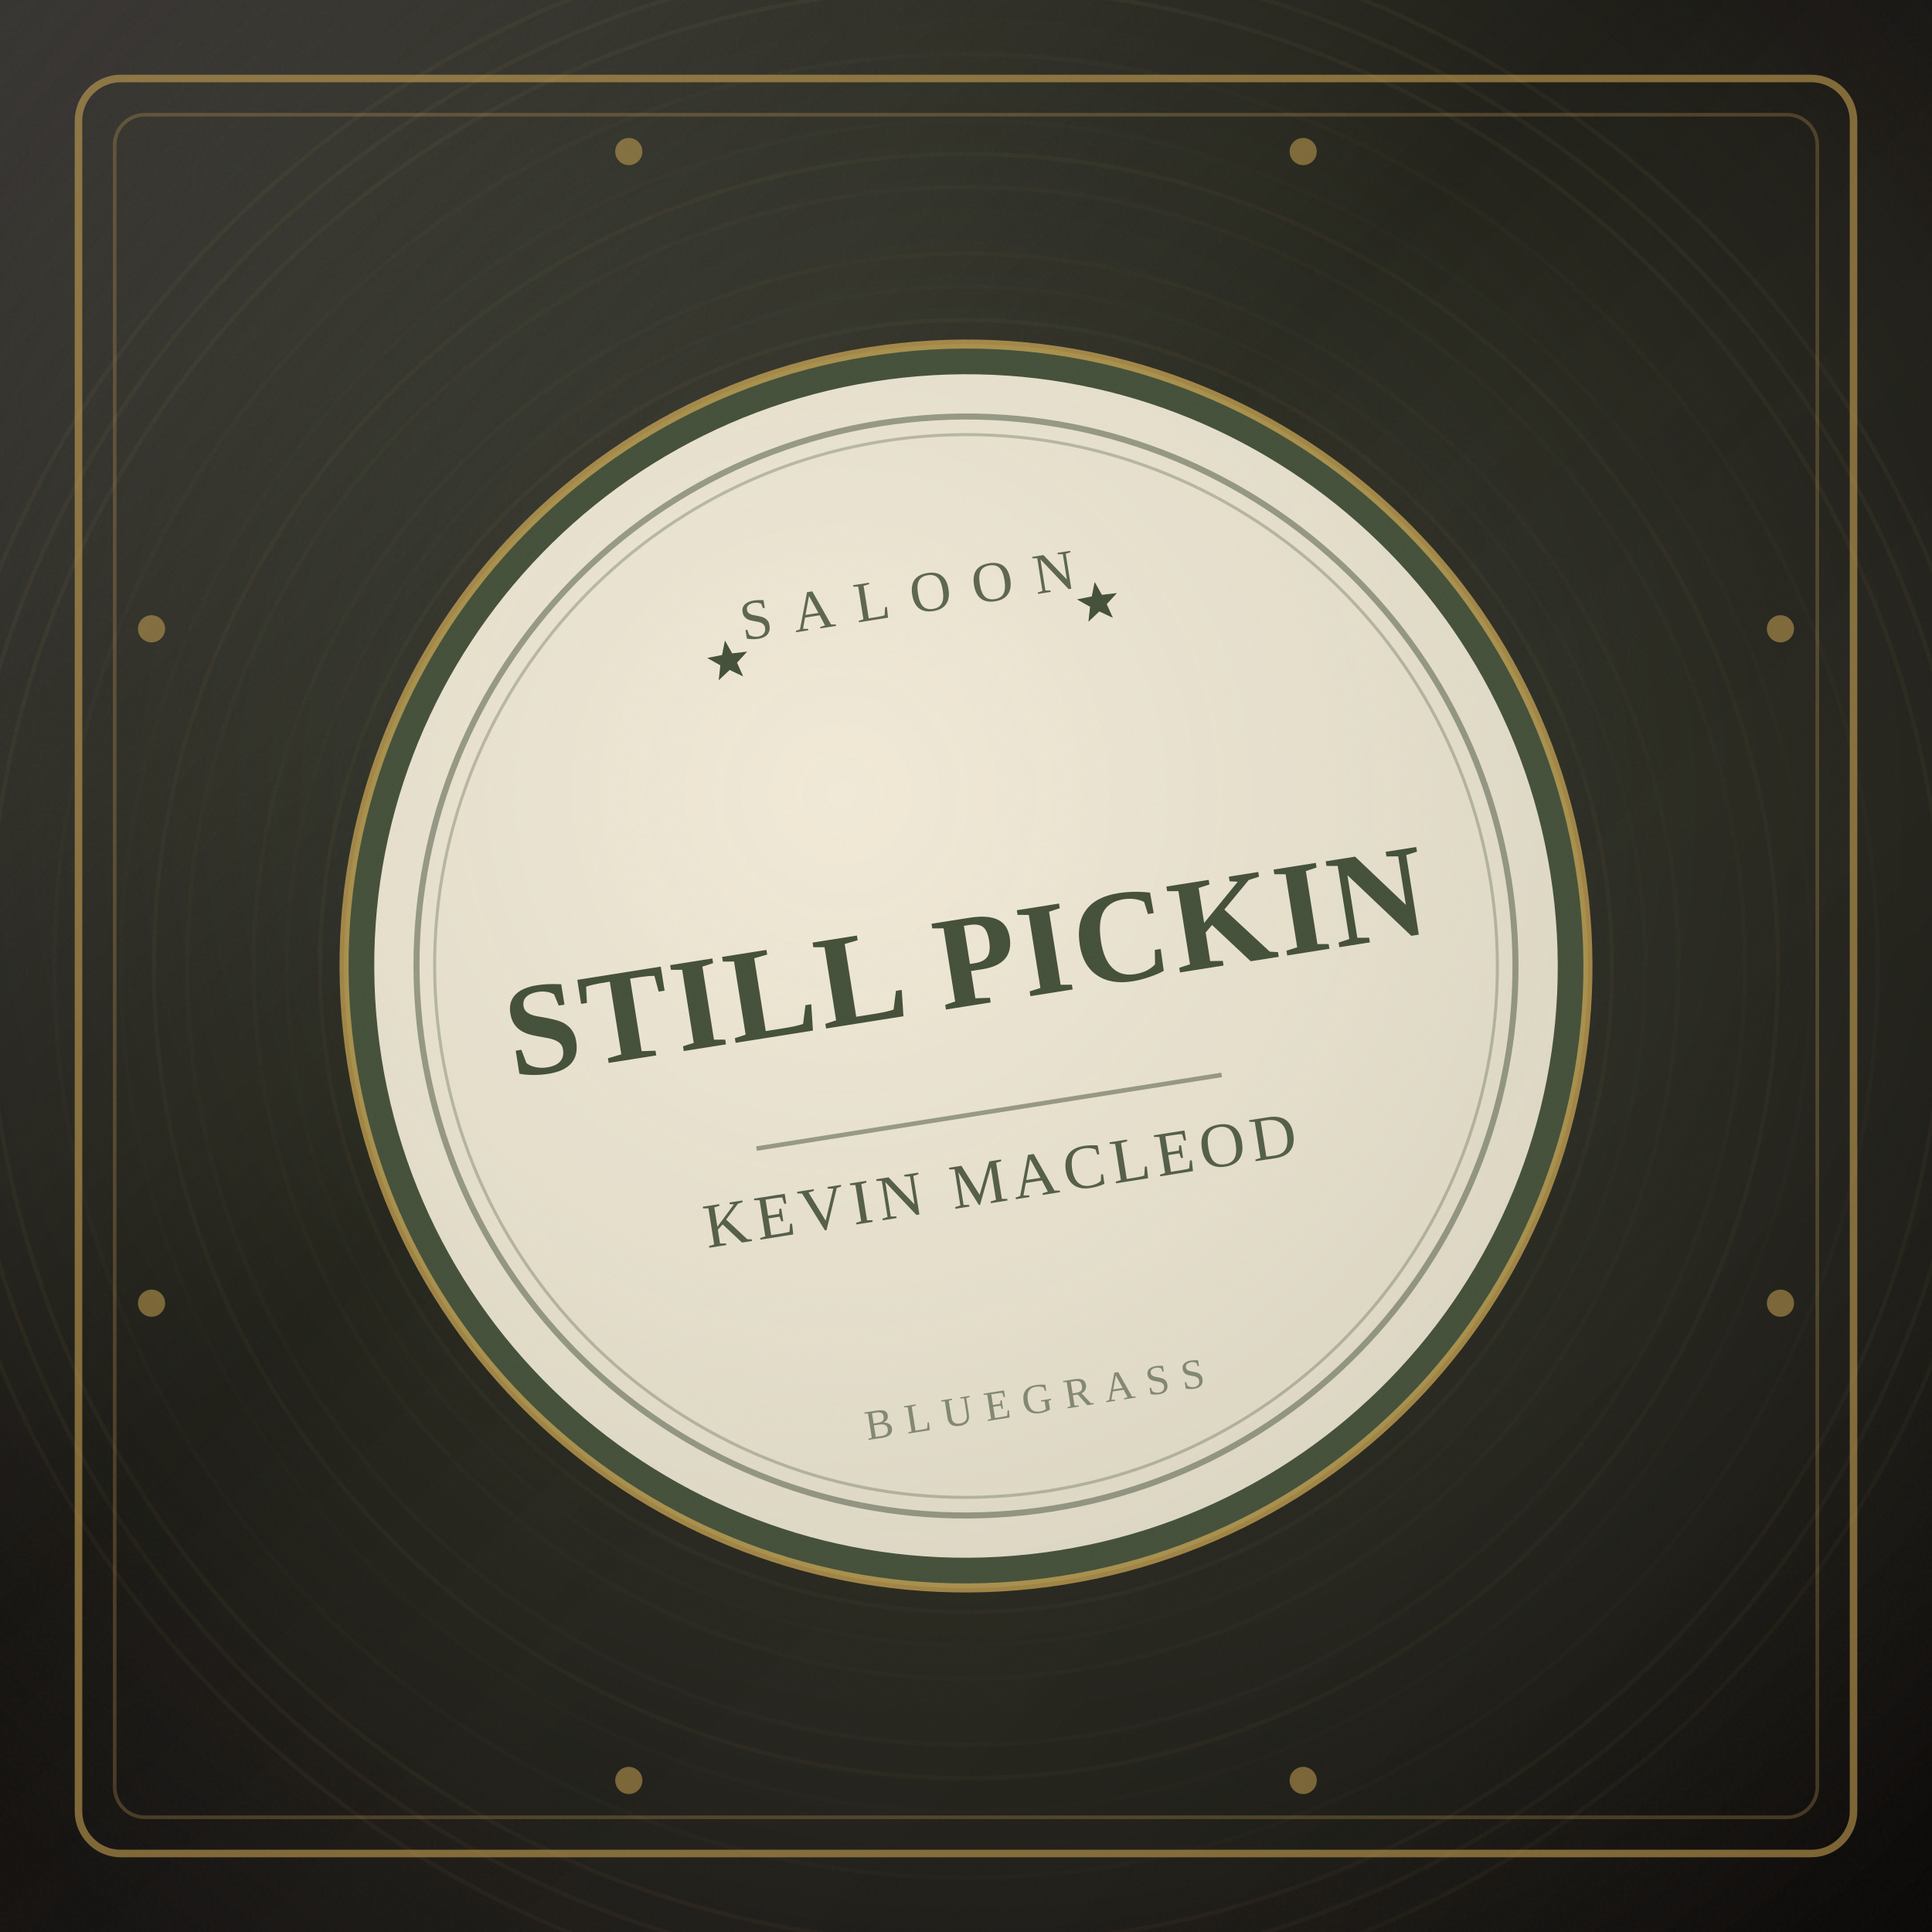
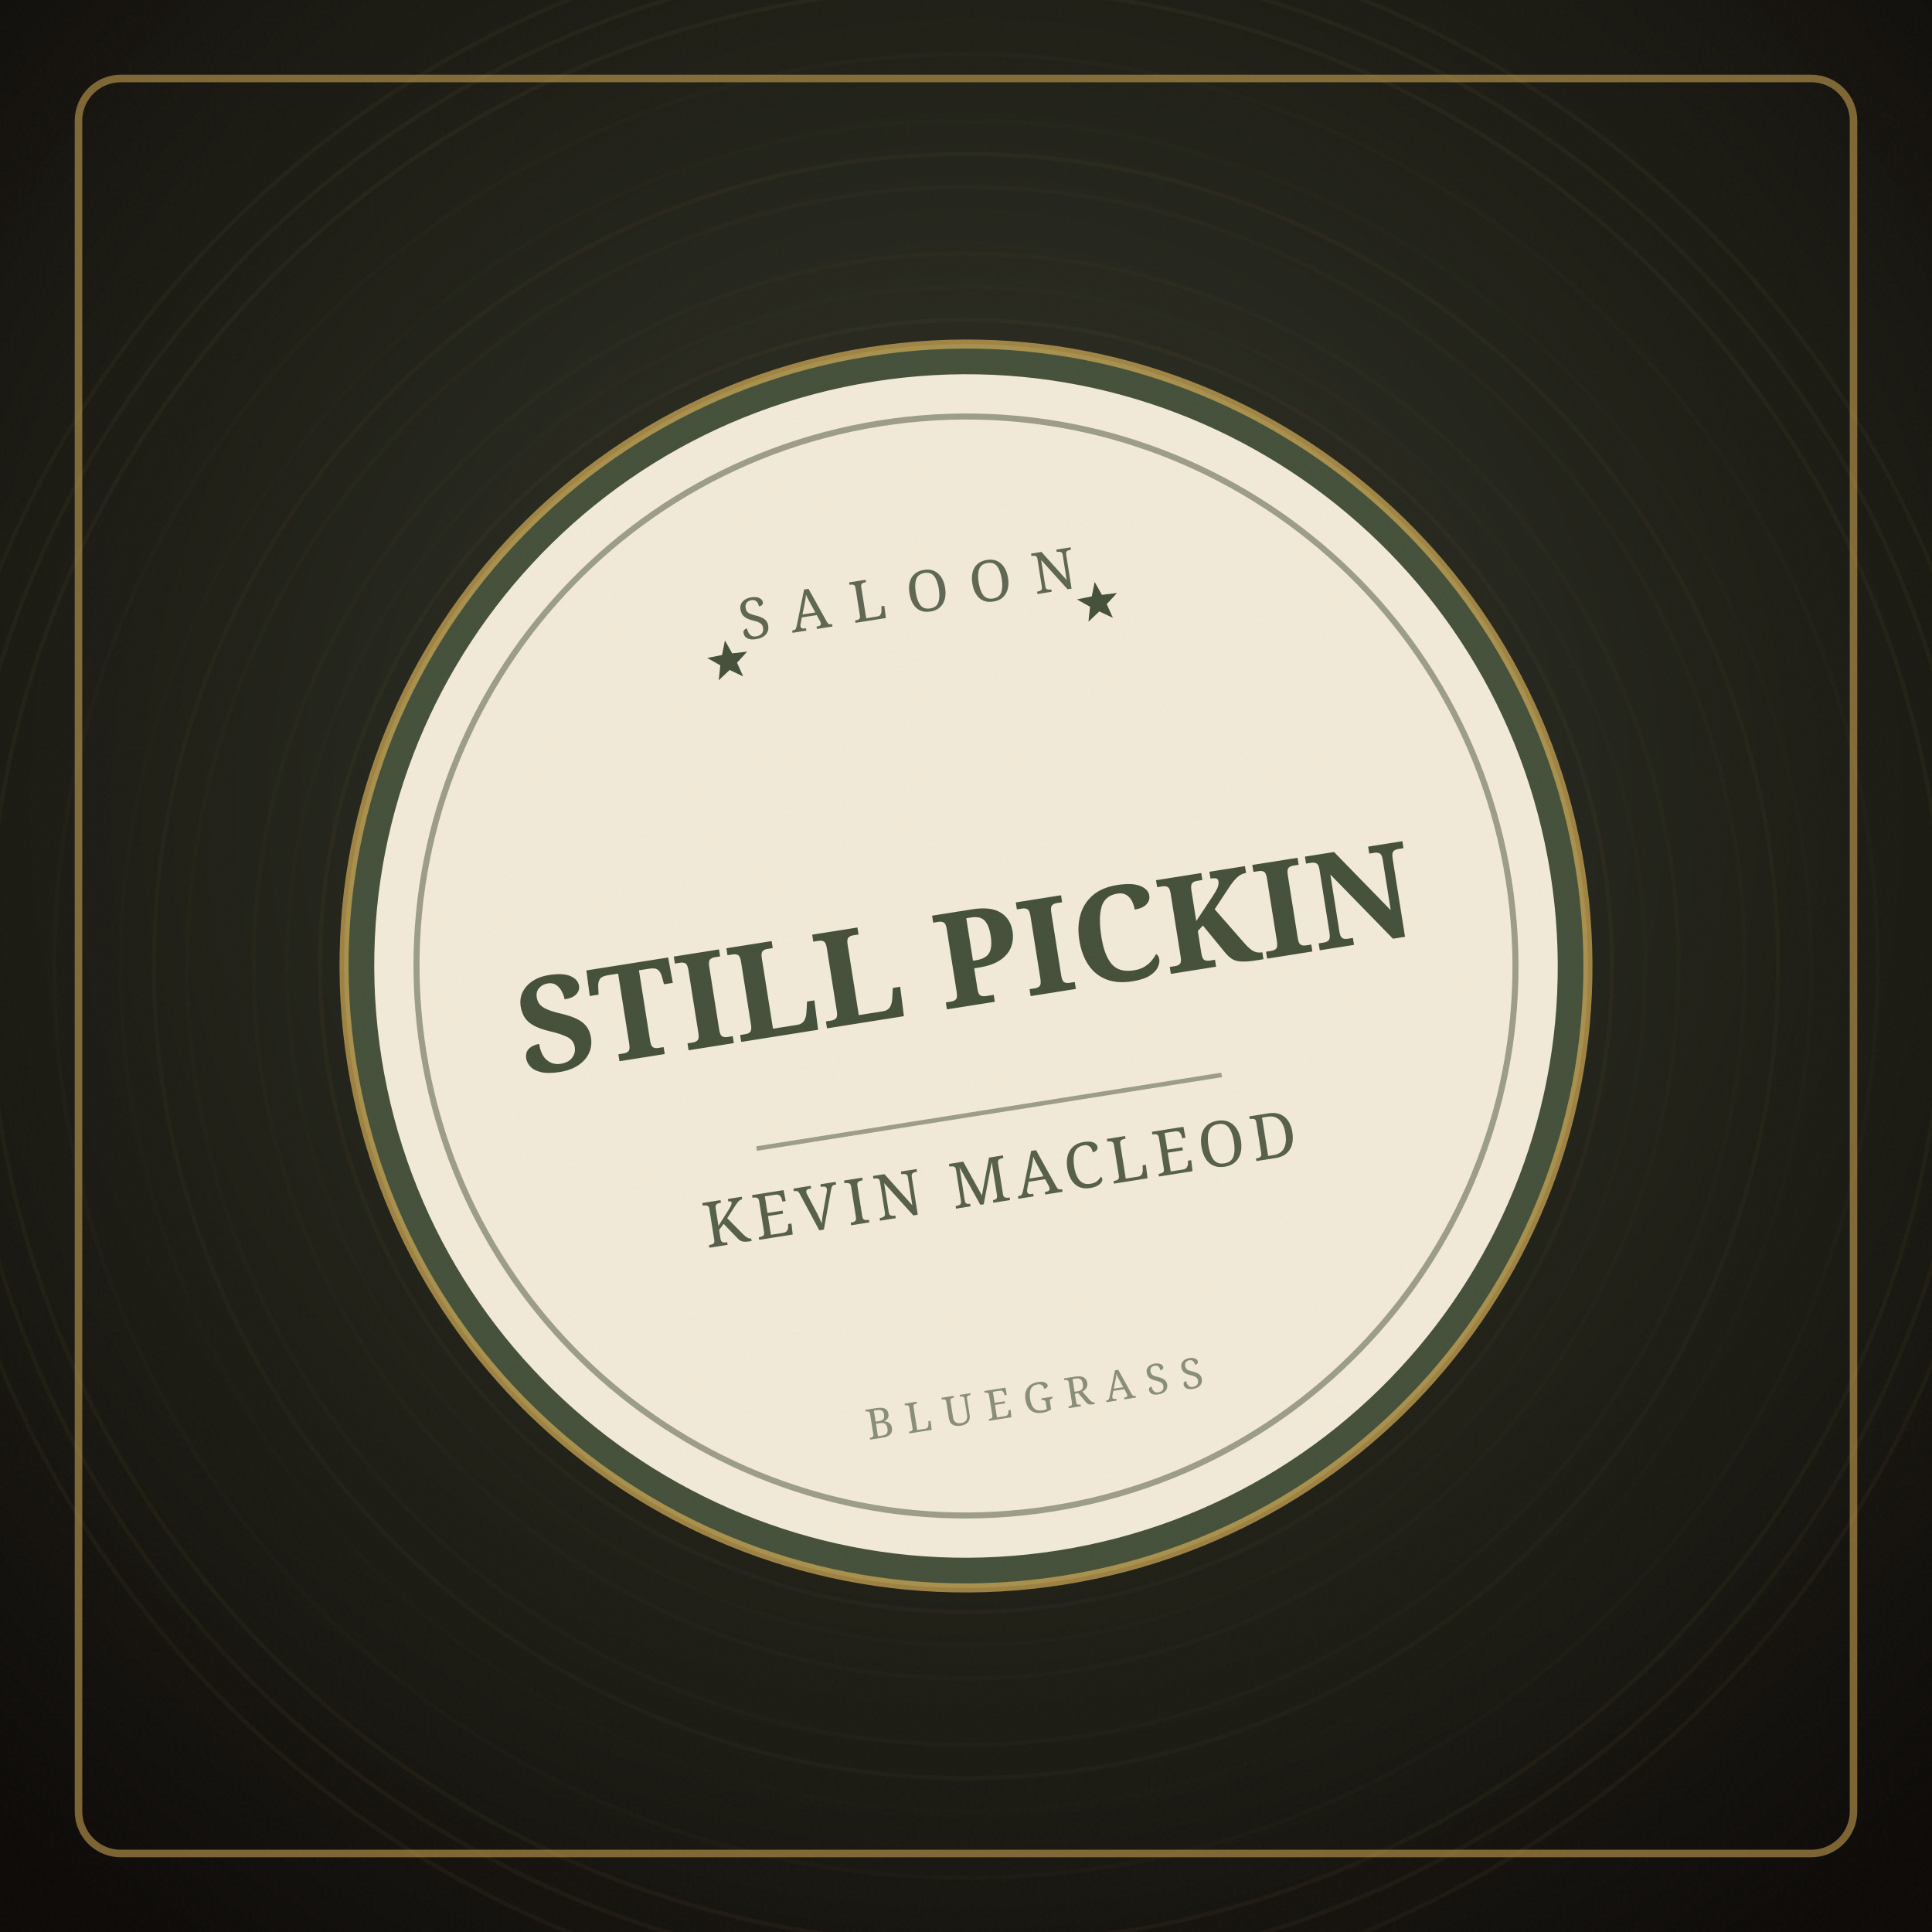
<svg xmlns="http://www.w3.org/2000/svg" viewBox="0 0 640 640" width="640" height="640" role="img" aria-label="Still Pickin by Kevin MacLeod">
  <defs>
-     <radialGradient id="vig" cx="50%" cy="42%" r="72%">
+     <radialGradient id="v" cx="50%" cy="42%" r="72%">
      <stop offset="0%" stop-color="#44503A" stop-opacity="0.55" />
-       <stop offset="100%" stop-color="#000000" stop-opacity="0.62" />
+       <stop offset="100%" stop-color="#000" stop-opacity="0.62" />
    </radialGradient>
-     <radialGradient id="lbl" cx="42%" cy="34%" r="78%">
-       <stop offset="0%" stop-color="#F2EAD7" />
-       <stop offset="100%" stop-color="#F2EAD7" stop-opacity="0.86" />
-     </radialGradient>
-     <linearGradient id="sheen" x1="0" y1="0" x2="1" y2="1">
-       <stop offset="0%" stop-color="#ffffff" stop-opacity="0.16" />
-       <stop offset="42%" stop-color="#ffffff" stop-opacity="0.02" />
-       <stop offset="100%" stop-color="#000000" stop-opacity="0.16" />
-     </linearGradient>
-     <filter id="paper" x="-10%" y="-10%" width="120%" height="120%">
-       <feTurbulence type="fractalNoise" baseFrequency="0.85" numOctaves="3" seed="190" result="n" />
-       <feColorMatrix in="n" type="saturate" values="0" />
+     <filter id="p" x="-10%" y="-10%" width="120%" height="120%">
+       <feTurbulence type="fractalNoise" baseFrequency="0.85" numOctaves="3" seed="190" />
+       <feColorMatrix type="saturate" values="0" />
      <feComponentTransfer>
        <feFuncA type="linear" slope="0.055" />
      </feComponentTransfer>
      <feComposite operator="in" in2="SourceGraphic" />
    </filter>
  </defs>
  <rect width="640" height="640" fill="#201812" />
-   <rect width="640" height="640" fill="url(#vig)" />
+   <rect width="640" height="640" fill="url(#v)" />
  <circle cx="320" cy="320" r="214" fill="none" stroke="#D4AC55" stroke-opacity="0.038" stroke-width="1.4" />
  <circle cx="320" cy="320" r="225" fill="none" stroke="#D4AC55" stroke-opacity="0.014" stroke-width="1.4" />
  <circle cx="320" cy="320" r="236" fill="none" stroke="#D4AC55" stroke-opacity="0.026" stroke-width="1.4" />
  <circle cx="320" cy="320" r="247" fill="none" stroke="#D4AC55" stroke-opacity="0.002" stroke-width="1.4" />
  <circle cx="320" cy="320" r="258" fill="none" stroke="#D4AC55" stroke-opacity="0.026" stroke-width="1.4" />
  <circle cx="320" cy="320" r="269" fill="none" stroke="#D4AC55" stroke-opacity="0.038" stroke-width="1.4" />
  <circle cx="320" cy="320" r="280" fill="none" stroke="#D4AC55" stroke-opacity="0.014" stroke-width="1.4" />
  <circle cx="320" cy="320" r="291" fill="none" stroke="#D4AC55" stroke-opacity="0.002" stroke-width="1.4" />
  <circle cx="320" cy="320" r="302" fill="none" stroke="#D4AC55" stroke-opacity="0.026" stroke-width="1.4" />
  <circle cx="320" cy="320" r="313" fill="none" stroke="#D4AC55" stroke-opacity="0.002" stroke-width="1.4" />
  <circle cx="320" cy="320" r="324" fill="none" stroke="#D4AC55" stroke-opacity="0.050" stroke-width="1.4" />
  <circle cx="320" cy="320" r="335" fill="none" stroke="#D4AC55" stroke-opacity="0.050" stroke-width="1.4" />
  <circle cx="320" cy="320" r="346" fill="none" stroke="#D4AC55" stroke-opacity="0.050" stroke-width="1.4" />
-   <rect width="640" height="640" fill="url(#sheen)" />
  <rect x="26" y="26" width="588" height="588" rx="14" fill="none" stroke="#D4AC55" stroke-opacity="0.55" stroke-width="2.5" />
-   <rect x="38" y="38" width="564" height="564" rx="10" fill="none" stroke="#D4AC55" stroke-opacity="0.26" stroke-width="1.2" />
-   <circle cx="589.8" cy="431.7" r="4.5" fill="#D4AC55" fill-opacity="0.5" />
-   <circle cx="431.7" cy="589.8" r="4.5" fill="#D4AC55" fill-opacity="0.5" />
-   <circle cx="208.3" cy="589.8" r="4.5" fill="#D4AC55" fill-opacity="0.5" />
-   <circle cx="50.2" cy="431.7" r="4.5" fill="#D4AC55" fill-opacity="0.5" />
-   <circle cx="50.2" cy="208.3" r="4.5" fill="#D4AC55" fill-opacity="0.5" />
-   <circle cx="208.3" cy="50.2" r="4.5" fill="#D4AC55" fill-opacity="0.5" />
-   <circle cx="431.7" cy="50.2" r="4.5" fill="#D4AC55" fill-opacity="0.5" />
-   <circle cx="589.8" cy="208.3" r="4.5" fill="#D4AC55" fill-opacity="0.5" />
  <g transform="rotate(-9 320 320)">
    <circle cx="320" cy="320" r="206" fill="#44503A" stroke="#D4AC55" stroke-opacity="0.7" stroke-width="3" />
-     <circle cx="320" cy="320" r="196" fill="url(#lbl)" />
+     <circle cx="320" cy="320" r="196" fill="#F2EAD7" />
    <circle cx="320" cy="320" r="182" fill="none" stroke="#44503A" stroke-opacity="0.5" stroke-width="2" />
-     <circle cx="320" cy="320" r="176" fill="none" stroke="#44503A" stroke-opacity="0.3" stroke-width="1" />
-     <text x="320" y="202" text-anchor="middle" font-family="Georgia, 'Times New Roman', serif" font-size="19" letter-spacing="7" fill="#44503A" fill-opacity="0.85">SALOON</text>
+     <text x="320" y="202" text-anchor="middle" font-family="Georgia, serif" font-size="19" letter-spacing="7" fill="#44503A" fill-opacity="0.85">SALOON</text>
    <polygon points="258.0,201.0 259.7,205.6 264.7,205.8 260.8,208.9 262.1,213.7 258.0,210.9 253.9,213.7 255.2,208.9 251.3,205.8 256.3,205.6" fill="#44503A" />
    <polygon points="382.0,201.0 383.7,205.6 388.7,205.8 384.8,208.9 386.1,213.7 382.0,210.9 377.9,213.7 379.2,208.9 375.3,205.8 380.3,205.6" fill="#44503A" />
-     <g font-family="Georgia, 'Times New Roman', serif" font-weight="bold" fill="#44503A">
-       <text x="320" y="333.2" text-anchor="middle" font-size="44" letter-spacing="1">STILL PICKIN</text>
+     <g font-family="Georgia, serif" font-weight="bold" fill="#44503A">
+       <text x="320" y="333.2" text-anchor="middle" font-size="44">STILL PICKIN</text>
    </g>
    <line x1="242" y1="368.88" x2="398" y2="368.88" stroke="#44503A" stroke-opacity="0.5" stroke-width="1.5" />
-     <text x="320" y="398.88" text-anchor="middle" font-family="Georgia, 'Times New Roman', serif" font-size="21" letter-spacing="2" fill="#44503A" fill-opacity="0.9">KEVIN MACLEOD</text>
-     <text x="320" y="470" text-anchor="middle" font-family="Georgia, 'Times New Roman', serif" font-size="14" letter-spacing="4" fill="#44503A" fill-opacity="0.6">BLUEGRASS</text>
+     <text x="320" y="398.88" text-anchor="middle" font-family="Georgia, serif" font-size="21" letter-spacing="2" fill="#44503A" fill-opacity="0.9">KEVIN MACLEOD</text>
+     <text x="320" y="470" text-anchor="middle" font-family="Georgia, serif" font-size="14" letter-spacing="4" fill="#44503A" fill-opacity="0.6">BLUEGRASS</text>
  </g>
-   <rect width="640" height="640" filter="url(#paper)" fill="#ffffff" opacity="0.5" />
+   <rect width="640" height="640" filter="url(#p)" fill="#fff" opacity="0.5" />
</svg>
